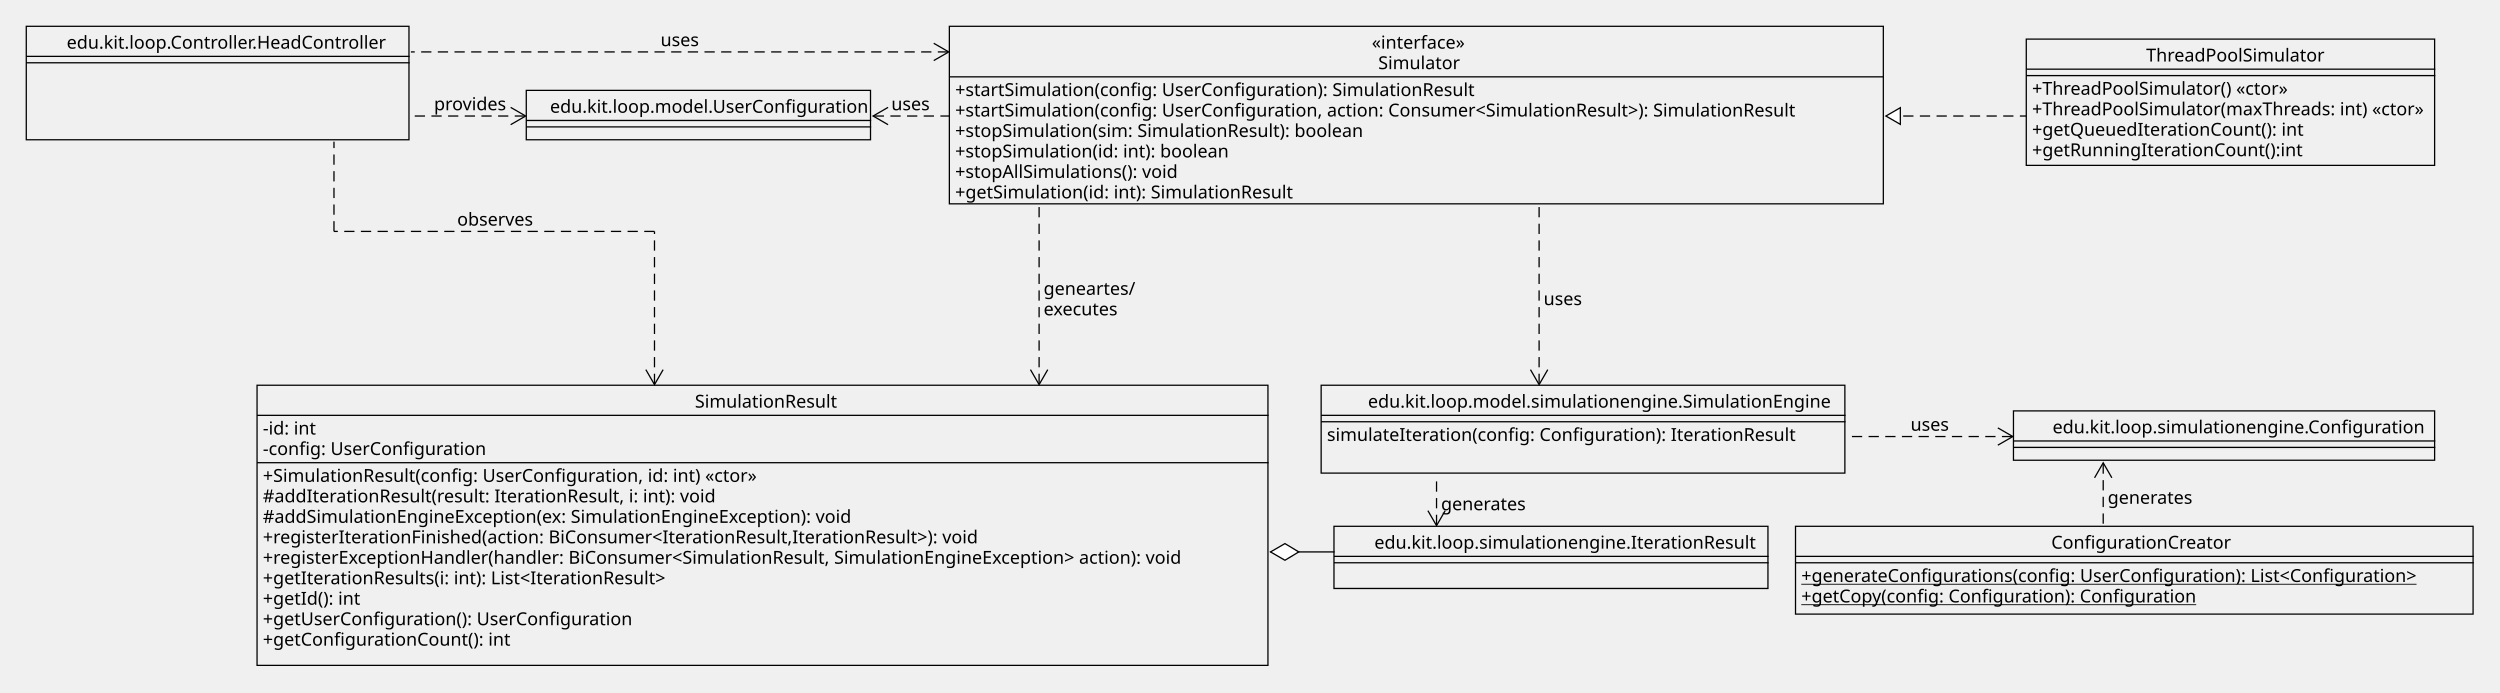
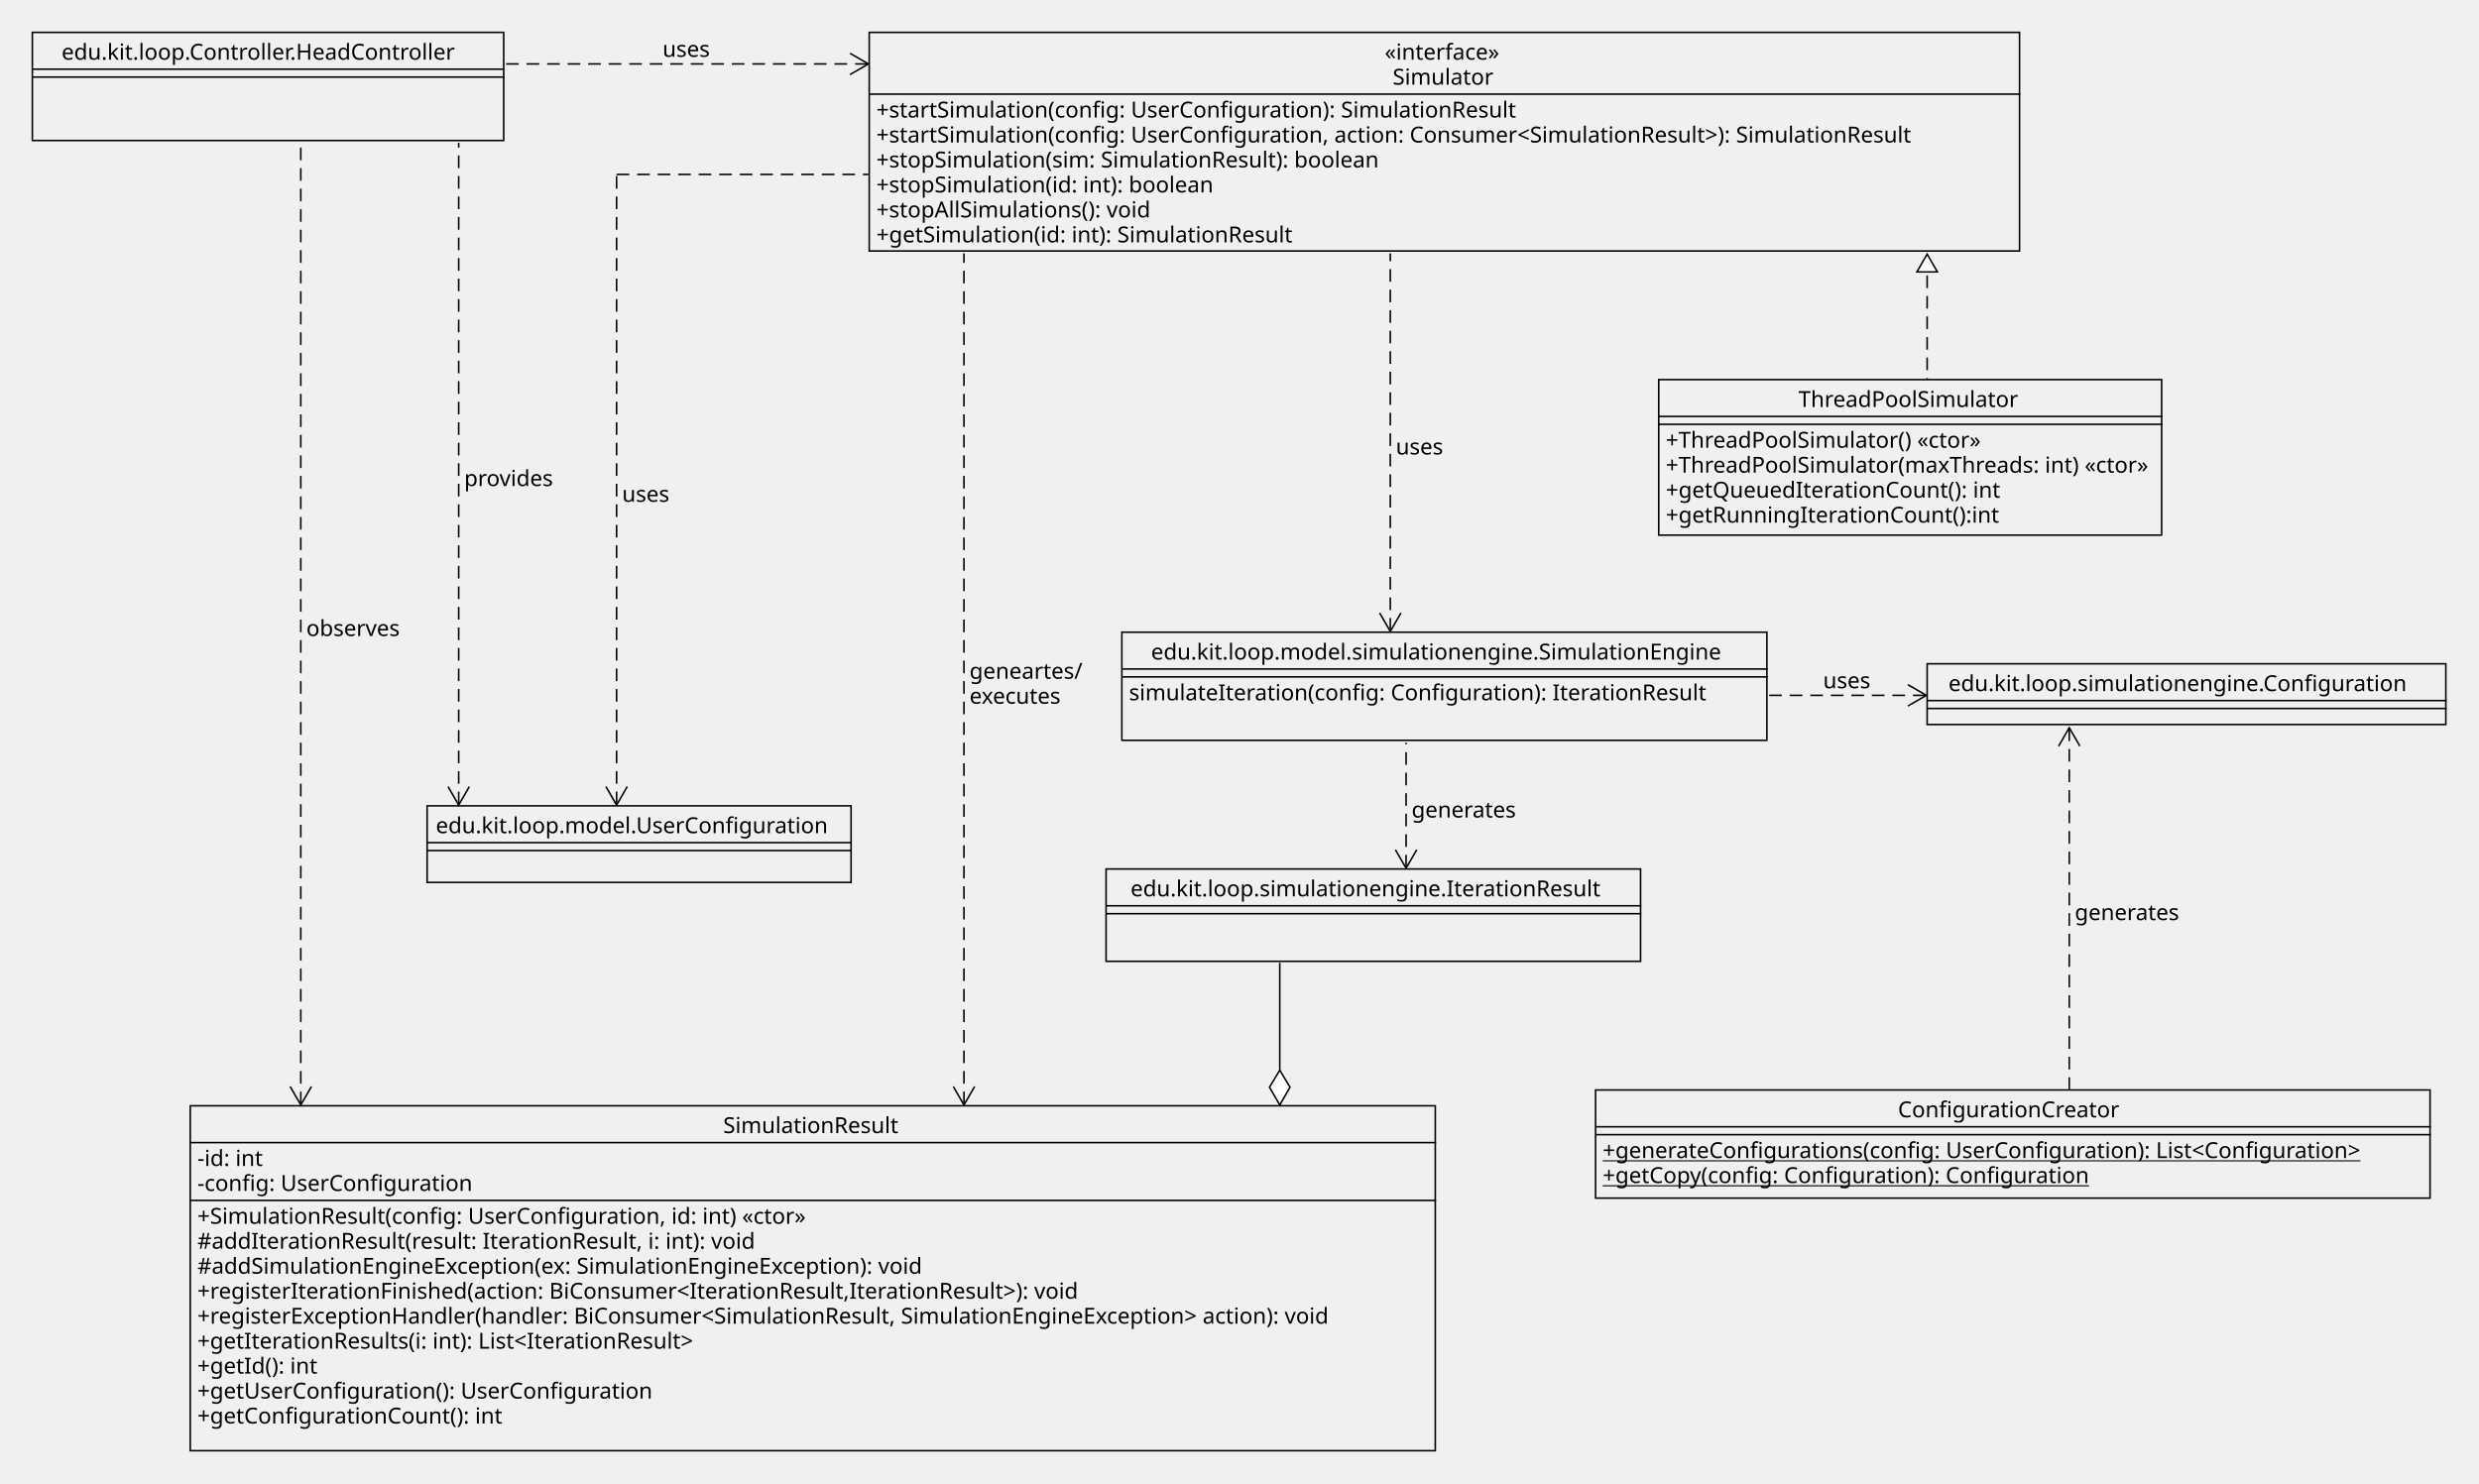
- <svg xmlns="http://www.w3.org/2000/svg" fill-opacity="1" color-rendering="auto" color-interpolation="auto" text-rendering="auto" stroke="black" stroke-linecap="square" width="1950" stroke-miterlimit="10" shape-rendering="auto" stroke-opacity="1" fill="black" stroke-dasharray="none" font-weight="normal" stroke-width="1" viewBox="-20 320 1950 540" height="540" font-family="'Dialog'" font-style="normal" stroke-linejoin="miter" font-size="12px" stroke-dashoffset="0" image-rendering="auto">
+ <svg xmlns="http://www.w3.org/2000/svg" fill-opacity="1" color-rendering="auto" color-interpolation="auto" text-rendering="auto" stroke="black" stroke-linecap="square" width="1570" stroke-miterlimit="10" shape-rendering="auto" stroke-opacity="1" fill="black" stroke-dasharray="none" font-weight="normal" stroke-width="1" viewBox="-20 190 1570 940" height="940" font-family="'Dialog'" font-style="normal" stroke-linejoin="miter" font-size="12px" stroke-dashoffset="0" image-rendering="auto">
  <defs id="genericDefs" />
  <g>
    <defs id="defs1">
      <clipPath clipPathUnits="userSpaceOnUse" id="clipPath1">
        <path d="M0 0 L2147483647 0 L2147483647 2147483647 L0 2147483647 L0 0 Z" />
      </clipPath>
      <clipPath clipPathUnits="userSpaceOnUse" id="clipPath2">
        <path d="M0 0 L0 70 L530 70 L530 0 Z" />
      </clipPath>
      <clipPath clipPathUnits="userSpaceOnUse" id="clipPath3">
-         <path d="M0 0 L0 40 L270 40 L270 0 Z" />
+         <path d="M0 0 L0 50 L270 50 L270 0 Z" />
      </clipPath>
      <clipPath clipPathUnits="userSpaceOnUse" id="clipPath4">
        <path d="M0 0 L0 70 L410 70 L410 0 Z" />
      </clipPath>
      <clipPath clipPathUnits="userSpaceOnUse" id="clipPath5">
-         <path d="M0 0 L0 90 L300 90 L300 0 Z" />
+         <path d="M0 0 L0 70 L300 70 L300 0 Z" />
      </clipPath>
      <clipPath clipPathUnits="userSpaceOnUse" id="clipPath6">
-         <path d="M0 0 L0 50 L340 50 L340 0 Z" />
+         <path d="M0 0 L0 60 L340 60 L340 0 Z" />
      </clipPath>
      <clipPath clipPathUnits="userSpaceOnUse" id="clipPath7">
        <path d="M0 0 L0 40 L330 40 L330 0 Z" />
      </clipPath>
      <clipPath clipPathUnits="userSpaceOnUse" id="clipPath8">
        <path d="M0 0 L0 140 L730 140 L730 0 Z" />
      </clipPath>
      <clipPath clipPathUnits="userSpaceOnUse" id="clipPath9">
        <path d="M0 0 L0 220 L790 220 L790 0 Z" />
      </clipPath>
      <clipPath clipPathUnits="userSpaceOnUse" id="clipPath10">
        <path d="M0 0 L0 100 L320 100 L320 0 Z" />
      </clipPath>
      <clipPath clipPathUnits="userSpaceOnUse" id="clipPath11">
-         <path d="M0 0 L0 40 L120 40 L120 0 Z" />
+         <path d="M0 0 L0 450 L90 450 L90 0 Z" />
      </clipPath>
      <clipPath clipPathUnits="userSpaceOnUse" id="clipPath12">
-         <path d="M0 0 L0 40 L90 40 L90 0 Z" />
+         <path d="M0 0 L0 430 L190 430 L190 0 Z" />
      </clipPath>
      <clipPath clipPathUnits="userSpaceOnUse" id="clipPath13">
-         <path d="M0 0 L0 80 L90 80 L90 0 Z" />
+         <path d="M0 0 L0 260 L100 260 L100 0 Z" />
      </clipPath>
      <clipPath clipPathUnits="userSpaceOnUse" id="clipPath14">
-         <path d="M0 0 L0 40 L160 40 L160 0 Z" />
+         <path d="M0 0 L0 40 L130 40 L130 0 Z" />
      </clipPath>
      <clipPath clipPathUnits="userSpaceOnUse" id="clipPath15">
-         <path d="M0 0 L0 70 L90 70 L90 0 Z" />
+         <path d="M0 0 L0 110 L100 110 L100 0 Z" />
      </clipPath>
      <clipPath clipPathUnits="userSpaceOnUse" id="clipPath16">
-         <path d="M0 0 L0 170 L60 170 L60 0 Z" />
+         <path d="M0 0 L0 270 L60 270 L60 0 Z" />
      </clipPath>
      <clipPath clipPathUnits="userSpaceOnUse" id="clipPath17">
-         <path d="M0 0 L0 40 L450 40 L450 0 Z" />
+         <path d="M0 0 L0 40 L260 40 L260 0 Z" />
      </clipPath>
      <clipPath clipPathUnits="userSpaceOnUse" id="clipPath18">
-         <path d="M0 0 L0 220 L280 220 L280 0 Z" />
+         <path d="M0 0 L0 640 L90 640 L90 0 Z" />
      </clipPath>
      <clipPath clipPathUnits="userSpaceOnUse" id="clipPath19">
-         <path d="M0 0 L0 170 L90 170 L90 0 Z" />
+         <path d="M0 0 L0 570 L100 570 L100 0 Z" />
      </clipPath>
      <clipPath clipPathUnits="userSpaceOnUse" id="clipPath20">
-         <path d="M0 0 L0 30 L80 30 L80 0 Z" />
+         <path d="M0 0 L0 120 L30 120 L30 0 Z" />
      </clipPath>
      <clipPath clipPathUnits="userSpaceOnUse" id="clipPath21">
-         <path d="M0 0 L0 30 L140 30 L140 0 Z" />
+         <path d="M0 0 L0 110 L30 110 L30 0 Z" />
      </clipPath>
    </defs>
-     <g fill="rgb(255,255,255)" fill-opacity="0" transform="translate(1380,730)" stroke-opacity="0" stroke="rgb(255,255,255)">
+     <g fill="rgb(255,255,255)" fill-opacity="0" transform="translate(990,880)" stroke-opacity="0" stroke="rgb(255,255,255)">
      <rect x="0.5" width="528.5" height="68.5" y="0.5" clip-path="url(#clipPath2)" stroke="none" />
    </g>
-     <g transform="translate(1380,730)">
+     <g transform="translate(990,880)">
      <rect fill="none" x="0.5" width="528.5" height="68.5" y="0.5" clip-path="url(#clipPath2)" />
-       <text x="200" font-size="14px" y="17.969" clip-path="url(#clipPath2)" font-family="sans-serif" stroke="none" xml:space="preserve">ConfigurationCreator</text>
-       <path fill="none" d="M1 23.969 L529 23.969" clip-path="url(#clipPath2)" />
-       <path fill="none" d="M1 28.969 L529 28.969" clip-path="url(#clipPath2)" />
-       <text x="5" font-size="14px" y="43.938" text-decoration="underline" clip-path="url(#clipPath2)" font-family="sans-serif" stroke="none" xml:space="preserve">+generateConfigurations(config: UserConfiguration): List&lt;Configuration&gt;</text>
-       <text x="5" font-size="14px" y="59.906" text-decoration="underline" clip-path="url(#clipPath2)" font-family="sans-serif" stroke="none" xml:space="preserve">+getCopy(config: Configuration): Configuration</text>
-     </g>
-     <g fill="rgb(255,255,255)" fill-opacity="0" transform="translate(390,390)" stroke-opacity="0" stroke="rgb(255,255,255)">
-       <rect x="0.5" width="268.5" height="38.5" y="0.5" clip-path="url(#clipPath3)" stroke="none" />
-     </g>
-     <g transform="translate(390,390)">
-       <rect fill="none" x="0.5" width="268.5" height="38.5" y="0.5" clip-path="url(#clipPath3)" />
-       <text x="19" font-size="14px" y="17.969" clip-path="url(#clipPath3)" font-family="sans-serif" stroke="none" xml:space="preserve">edu.kit.loop.model.UserConfiguration</text>
-       <path fill="none" d="M1 23.969 L269 23.969" clip-path="url(#clipPath3)" />
-       <path fill="none" d="M1 28.969 L269 28.969" clip-path="url(#clipPath3)" />
-     </g>
-     <g fill="rgb(255,255,255)" fill-opacity="0" transform="translate(1010,620)" stroke-opacity="0" stroke="rgb(255,255,255)">
+       <text x="192" font-size="14px" y="17.817" clip-path="url(#clipPath2)" font-family="sans-serif" stroke="none" xml:space="preserve">ConfigurationCreator</text>
+       <path fill="none" d="M1 23.817 L529 23.817" clip-path="url(#clipPath2)" />
+       <path fill="none" d="M1 28.817 L529 28.817" clip-path="url(#clipPath2)" />
+       <text x="5" font-size="14px" y="43.635" text-decoration="underline" clip-path="url(#clipPath2)" font-family="sans-serif" stroke="none" xml:space="preserve">+generateConfigurations(config: UserConfiguration): List&lt;Configuration&gt;</text>
+       <text x="5" font-size="14px" y="59.452" text-decoration="underline" clip-path="url(#clipPath2)" font-family="sans-serif" stroke="none" xml:space="preserve">+getCopy(config: Configuration): Configuration</text>
+     </g>
+     <g fill="rgb(255,255,255)" fill-opacity="0" transform="translate(250,700)" stroke-opacity="0" stroke="rgb(255,255,255)">
+       <rect x="0.5" width="268.5" height="48.5" y="0.5" clip-path="url(#clipPath3)" stroke="none" />
+     </g>
+     <g transform="translate(250,700)">
+       <rect fill="none" x="0.5" width="268.5" height="48.5" y="0.5" clip-path="url(#clipPath3)" />
+       <text x="6" font-size="14px" y="17.817" clip-path="url(#clipPath3)" font-family="sans-serif" stroke="none" xml:space="preserve">edu.kit.loop.model.UserConfiguration</text>
+       <path fill="none" d="M1 23.817 L269 23.817" clip-path="url(#clipPath3)" />
+       <path fill="none" d="M1 28.817 L269 28.817" clip-path="url(#clipPath3)" />
+     </g>
+     <g fill="rgb(255,255,255)" fill-opacity="0" transform="translate(690,590)" stroke-opacity="0" stroke="rgb(255,255,255)">
      <rect x="0.5" width="408.5" height="68.5" y="0.5" clip-path="url(#clipPath4)" stroke="none" />
    </g>
-     <g transform="translate(1010,620)">
+     <g transform="translate(690,590)">
      <rect fill="none" x="0.5" width="408.5" height="68.5" y="0.5" clip-path="url(#clipPath4)" />
-       <text x="37" font-size="14px" y="17.969" clip-path="url(#clipPath4)" font-family="sans-serif" stroke="none" xml:space="preserve">edu.kit.loop.model.simulationengine.SimulationEngine</text>
-       <path fill="none" d="M1 23.969 L409 23.969" clip-path="url(#clipPath4)" />
-       <path fill="none" d="M1 28.969 L409 28.969" clip-path="url(#clipPath4)" />
-       <text x="5" font-size="14px" y="43.938" clip-path="url(#clipPath4)" font-family="sans-serif" stroke="none" xml:space="preserve">simulateIteration(config: Configuration): IterationResult</text>
-     </g>
-     <g fill="rgb(255,255,255)" fill-opacity="0" transform="translate(0,340)" stroke-opacity="0" stroke="rgb(255,255,255)">
-       <rect x="0.5" width="298.5" height="88.5" y="0.5" clip-path="url(#clipPath5)" stroke="none" />
-     </g>
-     <g transform="translate(0,340)">
-       <rect fill="none" x="0.5" width="298.5" height="88.5" y="0.5" clip-path="url(#clipPath5)" />
-       <text x="32" font-size="14px" y="17.969" clip-path="url(#clipPath5)" font-family="sans-serif" stroke="none" xml:space="preserve">edu.kit.loop.Controller.HeadController</text>
-       <path fill="none" d="M1 23.969 L299 23.969" clip-path="url(#clipPath5)" />
-       <path fill="none" d="M1 28.969 L299 28.969" clip-path="url(#clipPath5)" />
-     </g>
-     <g fill="rgb(255,255,255)" fill-opacity="0" transform="translate(1020,730)" stroke-opacity="0" stroke="rgb(255,255,255)">
-       <rect x="0.5" width="338.5" height="48.5" y="0.5" clip-path="url(#clipPath6)" stroke="none" />
-     </g>
-     <g transform="translate(1020,730)">
-       <rect fill="none" x="0.5" width="338.5" height="48.5" y="0.5" clip-path="url(#clipPath6)" />
-       <text x="32" font-size="14px" y="17.969" clip-path="url(#clipPath6)" font-family="sans-serif" stroke="none" xml:space="preserve">edu.kit.loop.simulationengine.IterationResult</text>
-       <path fill="none" d="M1 23.969 L339 23.969" clip-path="url(#clipPath6)" />
-       <path fill="none" d="M1 28.969 L339 28.969" clip-path="url(#clipPath6)" />
-     </g>
-     <g fill="rgb(255,255,255)" fill-opacity="0" transform="translate(1550,640)" stroke-opacity="0" stroke="rgb(255,255,255)">
+       <text x="19" font-size="14px" y="17.817" clip-path="url(#clipPath4)" font-family="sans-serif" stroke="none" xml:space="preserve">edu.kit.loop.model.simulationengine.SimulationEngine</text>
+       <path fill="none" d="M1 23.817 L409 23.817" clip-path="url(#clipPath4)" />
+       <path fill="none" d="M1 28.817 L409 28.817" clip-path="url(#clipPath4)" />
+       <text x="5" font-size="14px" y="43.635" clip-path="url(#clipPath4)" font-family="sans-serif" stroke="none" xml:space="preserve">simulateIteration(config: Configuration): IterationResult</text>
+     </g>
+     <g fill="rgb(255,255,255)" fill-opacity="0" transform="translate(0,210)" stroke-opacity="0" stroke="rgb(255,255,255)">
+       <rect x="0.5" width="298.5" height="68.5" y="0.5" clip-path="url(#clipPath5)" stroke="none" />
+     </g>
+     <g transform="translate(0,210)">
+       <rect fill="none" x="0.5" width="298.5" height="68.5" y="0.5" clip-path="url(#clipPath5)" />
+       <text x="19" font-size="14px" y="17.817" clip-path="url(#clipPath5)" font-family="sans-serif" stroke="none" xml:space="preserve">edu.kit.loop.Controller.HeadController</text>
+       <path fill="none" d="M1 23.817 L299 23.817" clip-path="url(#clipPath5)" />
+       <path fill="none" d="M1 28.817 L299 28.817" clip-path="url(#clipPath5)" />
+     </g>
+     <g fill="rgb(255,255,255)" fill-opacity="0" transform="translate(680,740)" stroke-opacity="0" stroke="rgb(255,255,255)">
+       <rect x="0.5" width="338.5" height="58.5" y="0.5" clip-path="url(#clipPath6)" stroke="none" />
+     </g>
+     <g transform="translate(680,740)">
+       <rect fill="none" x="0.5" width="338.5" height="58.5" y="0.5" clip-path="url(#clipPath6)" />
+       <text x="16" font-size="14px" y="17.817" clip-path="url(#clipPath6)" font-family="sans-serif" stroke="none" xml:space="preserve">edu.kit.loop.simulationengine.IterationResult</text>
+       <path fill="none" d="M1 23.817 L339 23.817" clip-path="url(#clipPath6)" />
+       <path fill="none" d="M1 28.817 L339 28.817" clip-path="url(#clipPath6)" />
+     </g>
+     <g fill="rgb(255,255,255)" fill-opacity="0" transform="translate(1200,610)" stroke-opacity="0" stroke="rgb(255,255,255)">
      <rect x="0.5" width="328.5" height="38.5" y="0.5" clip-path="url(#clipPath7)" stroke="none" />
    </g>
-     <g transform="translate(1550,640)">
+     <g transform="translate(1200,610)">
      <rect fill="none" x="0.5" width="328.5" height="38.5" y="0.5" clip-path="url(#clipPath7)" />
-       <text x="31" font-size="14px" y="17.969" clip-path="url(#clipPath7)" font-family="sans-serif" stroke="none" xml:space="preserve">edu.kit.loop.simulationengine.Configuration</text>
-       <path fill="none" d="M1 23.969 L329 23.969" clip-path="url(#clipPath7)" />
-       <path fill="none" d="M1 28.969 L329 28.969" clip-path="url(#clipPath7)" />
-     </g>
-     <g fill="rgb(255,255,255)" fill-opacity="0" transform="translate(720,340)" stroke-opacity="0" stroke="rgb(255,255,255)">
+       <text x="14" font-size="14px" y="17.817" clip-path="url(#clipPath7)" font-family="sans-serif" stroke="none" xml:space="preserve">edu.kit.loop.simulationengine.Configuration</text>
+       <path fill="none" d="M1 23.817 L329 23.817" clip-path="url(#clipPath7)" />
+       <path fill="none" d="M1 28.817 L329 28.817" clip-path="url(#clipPath7)" />
+     </g>
+     <g fill="rgb(255,255,255)" fill-opacity="0" transform="translate(530,210)" stroke-opacity="0" stroke="rgb(255,255,255)">
      <rect x="0.5" width="728.5" height="138.5" y="0.5" clip-path="url(#clipPath8)" stroke="none" />
    </g>
-     <g transform="translate(720,340)">
+     <g transform="translate(530,210)">
      <rect fill="none" x="0.5" width="728.5" height="138.5" y="0.5" clip-path="url(#clipPath8)" />
-       <text x="330" font-size="14px" y="17.969" clip-path="url(#clipPath8)" font-family="sans-serif" stroke="none" xml:space="preserve">«interface»</text>
-       <text x="335" font-size="14px" y="33.938" clip-path="url(#clipPath8)" font-family="sans-serif" stroke="none" xml:space="preserve">Simulator</text>
-       <path fill="none" d="M1 39.938 L729 39.938" clip-path="url(#clipPath8)" />
-       <text x="5" font-size="14px" y="54.906" clip-path="url(#clipPath8)" font-family="sans-serif" stroke="none" xml:space="preserve">+startSimulation(config: UserConfiguration): SimulationResult</text>
-       <text x="5" font-size="14px" y="70.875" clip-path="url(#clipPath8)" font-family="sans-serif" stroke="none" xml:space="preserve">+startSimulation(config: UserConfiguration, action: Consumer&lt;SimulationResult&gt;): SimulationResult</text>
-       <text x="5" font-size="14px" y="86.844" clip-path="url(#clipPath8)" font-family="sans-serif" stroke="none" xml:space="preserve">+stopSimulation(sim: SimulationResult): boolean</text>
-       <text x="5" font-size="14px" y="102.812" clip-path="url(#clipPath8)" font-family="sans-serif" stroke="none" xml:space="preserve">+stopSimulation(id: int): boolean</text>
-       <text x="5" font-size="14px" y="118.781" clip-path="url(#clipPath8)" font-family="sans-serif" stroke="none" xml:space="preserve">+stopAllSimulations(): void</text>
-       <text x="5" font-size="14px" y="134.75" clip-path="url(#clipPath8)" font-family="sans-serif" stroke="none" xml:space="preserve">+getSimulation(id: int): SimulationResult</text>
-     </g>
-     <g fill="rgb(255,255,255)" fill-opacity="0" transform="translate(180,620)" stroke-opacity="0" stroke="rgb(255,255,255)">
+       <text x="327" font-size="14px" y="17.817" clip-path="url(#clipPath8)" font-family="sans-serif" stroke="none" xml:space="preserve">«interface»</text>
+       <text x="332" font-size="14px" y="33.635" clip-path="url(#clipPath8)" font-family="sans-serif" stroke="none" xml:space="preserve">Simulator</text>
+       <path fill="none" d="M1 39.635 L729 39.635" clip-path="url(#clipPath8)" />
+       <text x="5" font-size="14px" y="54.452" clip-path="url(#clipPath8)" font-family="sans-serif" stroke="none" xml:space="preserve">+startSimulation(config: UserConfiguration): SimulationResult</text>
+       <text x="5" font-size="14px" y="70.269" clip-path="url(#clipPath8)" font-family="sans-serif" stroke="none" xml:space="preserve">+startSimulation(config: UserConfiguration, action: Consumer&lt;SimulationResult&gt;): SimulationResult</text>
+       <text x="5" font-size="14px" y="86.087" clip-path="url(#clipPath8)" font-family="sans-serif" stroke="none" xml:space="preserve">+stopSimulation(sim: SimulationResult): boolean</text>
+       <text x="5" font-size="14px" y="101.904" clip-path="url(#clipPath8)" font-family="sans-serif" stroke="none" xml:space="preserve">+stopSimulation(id: int): boolean</text>
+       <text x="5" font-size="14px" y="117.722" clip-path="url(#clipPath8)" font-family="sans-serif" stroke="none" xml:space="preserve">+stopAllSimulations(): void</text>
+       <text x="5" font-size="14px" y="133.539" clip-path="url(#clipPath8)" font-family="sans-serif" stroke="none" xml:space="preserve">+getSimulation(id: int): SimulationResult</text>
+     </g>
+     <g fill="rgb(255,255,255)" fill-opacity="0" transform="translate(100,890)" stroke-opacity="0" stroke="rgb(255,255,255)">
      <rect x="0.5" width="788.5" height="218.5" y="0.5" clip-path="url(#clipPath9)" stroke="none" />
    </g>
-     <g transform="translate(180,620)">
+     <g transform="translate(100,890)">
      <rect fill="none" x="0.5" width="788.5" height="218.5" y="0.5" clip-path="url(#clipPath9)" />
-       <text x="342" font-size="14px" y="17.969" clip-path="url(#clipPath9)" font-family="sans-serif" stroke="none" xml:space="preserve">SimulationResult</text>
-       <path fill="none" d="M1 23.969 L789 23.969" clip-path="url(#clipPath9)" />
-       <text x="5" font-size="14px" y="38.938" clip-path="url(#clipPath9)" font-family="sans-serif" stroke="none" xml:space="preserve">-id: int</text>
-       <text x="5" font-size="14px" y="54.906" clip-path="url(#clipPath9)" font-family="sans-serif" stroke="none" xml:space="preserve">-config: UserConfiguration</text>
-       <path fill="none" d="M1 60.906 L789 60.906" clip-path="url(#clipPath9)" />
-       <text x="5" font-size="14px" y="75.875" clip-path="url(#clipPath9)" font-family="sans-serif" stroke="none" xml:space="preserve">+SimulationResult(config: UserConfiguration, id: int) «ctor»</text>
-       <text x="5" font-size="14px" y="91.844" clip-path="url(#clipPath9)" font-family="sans-serif" stroke="none" xml:space="preserve">#addIterationResult(result: IterationResult, i: int): void</text>
-       <text x="5" font-size="14px" y="107.812" clip-path="url(#clipPath9)" font-family="sans-serif" stroke="none" xml:space="preserve">#addSimulationEngineException(ex: SimulationEngineException): void</text>
-       <text x="5" font-size="14px" y="123.781" clip-path="url(#clipPath9)" font-family="sans-serif" stroke="none" xml:space="preserve">+registerIterationFinished(action: BiConsumer&lt;IterationResult,IterationResult&gt;): void</text>
-       <text x="5" font-size="14px" y="139.75" clip-path="url(#clipPath9)" font-family="sans-serif" stroke="none" xml:space="preserve">+registerExceptionHandler(handler: BiConsumer&lt;SimulationResult, SimulationEngineException&gt; action): void</text>
-       <text x="5" font-size="14px" y="155.719" clip-path="url(#clipPath9)" font-family="sans-serif" stroke="none" xml:space="preserve">+getIterationResults(i: int): List&lt;IterationResult&gt;</text>
-       <text x="5" font-size="14px" y="171.688" clip-path="url(#clipPath9)" font-family="sans-serif" stroke="none" xml:space="preserve">+getId(): int</text>
-       <text x="5" font-size="14px" y="187.656" clip-path="url(#clipPath9)" font-family="sans-serif" stroke="none" xml:space="preserve">+getUserConfiguration(): UserConfiguration</text>
-       <text x="5" font-size="14px" y="203.625" clip-path="url(#clipPath9)" font-family="sans-serif" stroke="none" xml:space="preserve">+getConfigurationCount(): int</text>
-     </g>
-     <g fill="rgb(255,255,255)" fill-opacity="0" transform="translate(1560,350)" stroke-opacity="0" stroke="rgb(255,255,255)">
+       <text x="338" font-size="14px" y="17.817" clip-path="url(#clipPath9)" font-family="sans-serif" stroke="none" xml:space="preserve">SimulationResult</text>
+       <path fill="none" d="M1 23.817 L789 23.817" clip-path="url(#clipPath9)" />
+       <text x="5" font-size="14px" y="38.635" clip-path="url(#clipPath9)" font-family="sans-serif" stroke="none" xml:space="preserve">-id: int</text>
+       <text x="5" font-size="14px" y="54.452" clip-path="url(#clipPath9)" font-family="sans-serif" stroke="none" xml:space="preserve">-config: UserConfiguration</text>
+       <path fill="none" d="M1 60.452 L789 60.452" clip-path="url(#clipPath9)" />
+       <text x="5" font-size="14px" y="75.269" clip-path="url(#clipPath9)" font-family="sans-serif" stroke="none" xml:space="preserve">+SimulationResult(config: UserConfiguration, id: int) «ctor»</text>
+       <text x="5" font-size="14px" y="91.087" clip-path="url(#clipPath9)" font-family="sans-serif" stroke="none" xml:space="preserve">#addIterationResult(result: IterationResult, i: int): void</text>
+       <text x="5" font-size="14px" y="106.904" clip-path="url(#clipPath9)" font-family="sans-serif" stroke="none" xml:space="preserve">#addSimulationEngineException(ex: SimulationEngineException): void</text>
+       <text x="5" font-size="14px" y="122.722" clip-path="url(#clipPath9)" font-family="sans-serif" stroke="none" xml:space="preserve">+registerIterationFinished(action: BiConsumer&lt;IterationResult,IterationResult&gt;): void</text>
+       <text x="5" font-size="14px" y="138.539" clip-path="url(#clipPath9)" font-family="sans-serif" stroke="none" xml:space="preserve">+registerExceptionHandler(handler: BiConsumer&lt;SimulationResult, SimulationEngineException&gt; action): void</text>
+       <text x="5" font-size="14px" y="154.356" clip-path="url(#clipPath9)" font-family="sans-serif" stroke="none" xml:space="preserve">+getIterationResults(i: int): List&lt;IterationResult&gt;</text>
+       <text x="5" font-size="14px" y="170.174" clip-path="url(#clipPath9)" font-family="sans-serif" stroke="none" xml:space="preserve">+getId(): int</text>
+       <text x="5" font-size="14px" y="185.991" clip-path="url(#clipPath9)" font-family="sans-serif" stroke="none" xml:space="preserve">+getUserConfiguration(): UserConfiguration</text>
+       <text x="5" font-size="14px" y="201.809" clip-path="url(#clipPath9)" font-family="sans-serif" stroke="none" xml:space="preserve">+getConfigurationCount(): int</text>
+     </g>
+     <g fill="rgb(255,255,255)" fill-opacity="0" transform="translate(1030,430)" stroke-opacity="0" stroke="rgb(255,255,255)">
      <rect x="0.5" width="318.5" height="98.5" y="0.5" clip-path="url(#clipPath10)" stroke="none" />
    </g>
-     <g transform="translate(1560,350)">
+     <g transform="translate(1030,430)">
      <rect fill="none" x="0.5" width="318.5" height="98.5" y="0.5" clip-path="url(#clipPath10)" />
-       <text x="94" font-size="14px" y="17.969" clip-path="url(#clipPath10)" font-family="sans-serif" stroke="none" xml:space="preserve">ThreadPoolSimulator</text>
-       <path fill="none" d="M1 23.969 L319 23.969" clip-path="url(#clipPath10)" />
-       <path fill="none" d="M1 28.969 L319 28.969" clip-path="url(#clipPath10)" />
-       <text x="5" font-size="14px" y="43.938" clip-path="url(#clipPath10)" font-family="sans-serif" stroke="none" xml:space="preserve">+ThreadPoolSimulator() «ctor»</text>
-       <text x="5" font-size="14px" y="59.906" clip-path="url(#clipPath10)" font-family="sans-serif" stroke="none" xml:space="preserve">+ThreadPoolSimulator(maxThreads: int) «ctor»</text>
-       <text x="5" font-size="14px" y="75.875" clip-path="url(#clipPath10)" font-family="sans-serif" stroke="none" xml:space="preserve">+getQueuedIterationCount(): int</text>
-       <text x="5" font-size="14px" y="91.844" clip-path="url(#clipPath10)" font-family="sans-serif" stroke="none" xml:space="preserve">+getRunningIterationCount():int</text>
-     </g>
-     <g stroke-dasharray="8,5" stroke-miterlimit="5" transform="translate(290,390)" stroke-linecap="butt">
-       <path fill="none" d="M99.5 20.5 L10.5 20.5" clip-path="url(#clipPath11)" />
-       <path fill="none" stroke-miterlimit="10" stroke-dasharray="none" d="M88.742 14 L100 20.5 L88.742 27" clip-path="url(#clipPath11)" stroke-linecap="square" />
-     </g>
-     <g font-family="sans-serif" font-size="14px" transform="translate(290,390)">
-       <text x="28.541" xml:space="preserve" y="16" clip-path="url(#clipPath11)" stroke="none">provides</text>
-     </g>
-     <g stroke-dasharray="8,5" stroke-miterlimit="5" transform="translate(650,390)" stroke-linecap="butt">
-       <path fill="none" d="M11.5 20.5 L70.5 20.5" clip-path="url(#clipPath12)" />
-       <path fill="none" stroke-miterlimit="10" stroke-dasharray="none" d="M22.258 27 L11 20.5 L22.258 14" clip-path="url(#clipPath12)" stroke-linecap="square" />
-     </g>
-     <g font-family="sans-serif" font-size="14px" transform="translate(650,390)">
-       <text x="25.214" xml:space="preserve" y="16" clip-path="url(#clipPath12)" stroke="none">uses</text>
-     </g>
-     <g stroke-dasharray="8,5" stroke-miterlimit="5" transform="translate(1610,670)" stroke-linecap="butt">
-       <path fill="none" d="M10.5 11.5 L10.5 60.5" clip-path="url(#clipPath13)" />
+       <text x="89" font-size="14px" y="17.817" clip-path="url(#clipPath10)" font-family="sans-serif" stroke="none" xml:space="preserve">ThreadPoolSimulator</text>
+       <path fill="none" d="M1 23.817 L319 23.817" clip-path="url(#clipPath10)" />
+       <path fill="none" d="M1 28.817 L319 28.817" clip-path="url(#clipPath10)" />
+       <text x="5" font-size="14px" y="43.635" clip-path="url(#clipPath10)" font-family="sans-serif" stroke="none" xml:space="preserve">+ThreadPoolSimulator() «ctor»</text>
+       <text x="5" font-size="14px" y="59.452" clip-path="url(#clipPath10)" font-family="sans-serif" stroke="none" xml:space="preserve">+ThreadPoolSimulator(maxThreads: int) «ctor»</text>
+       <text x="5" font-size="14px" y="75.269" clip-path="url(#clipPath10)" font-family="sans-serif" stroke="none" xml:space="preserve">+getQueuedIterationCount(): int</text>
+       <text x="5" font-size="14px" y="91.087" clip-path="url(#clipPath10)" font-family="sans-serif" stroke="none" xml:space="preserve">+getRunningIterationCount():int</text>
+     </g>
+     <g stroke-dasharray="8,5" stroke-miterlimit="5" transform="translate(260,270)" stroke-linecap="butt">
+       <path fill="none" d="M10.5 429.5 L10.5 10.5" clip-path="url(#clipPath11)" />
+       <path fill="none" stroke-miterlimit="10" stroke-dasharray="none" d="M17 418.742 L10.5 430 L4 418.742" clip-path="url(#clipPath11)" stroke-linecap="square" />
+     </g>
+     <g font-family="sans-serif" font-size="14px" transform="translate(260,270)">
+       <text x="14" xml:space="preserve" y="227.909" clip-path="url(#clipPath11)" stroke="none">provides</text>
+     </g>
+     <g stroke-dasharray="8,5" stroke-miterlimit="5" transform="translate(360,290)" stroke-linecap="butt">
+       <path fill="none" d="M10.5 409.5 L10.5 10.5" clip-path="url(#clipPath12)" />
+       <path fill="none" d="M10.5 10.5 L170.5 10.5" clip-path="url(#clipPath12)" />
+       <path fill="none" stroke-miterlimit="10" stroke-dasharray="none" d="M17 398.742 L10.5 410 L4 398.742" clip-path="url(#clipPath12)" stroke-linecap="square" />
+     </g>
+     <g font-family="sans-serif" font-size="14px" transform="translate(360,290)">
+       <text x="14" xml:space="preserve" y="217.909" clip-path="url(#clipPath12)" stroke="none">uses</text>
+     </g>
+     <g stroke-dasharray="8,5" stroke-miterlimit="5" transform="translate(1280,640)" stroke-linecap="butt">
+       <path fill="none" d="M10.5 11.5 L10.5 240.5" clip-path="url(#clipPath13)" />
      <path fill="none" stroke-miterlimit="10" stroke-dasharray="none" d="M4 22.258 L10.5 11 L17 22.258" clip-path="url(#clipPath13)" stroke-linecap="square" />
    </g>
-     <g font-family="sans-serif" font-size="14px" transform="translate(1610,670)">
-       <text x="14" xml:space="preserve" y="42.984" clip-path="url(#clipPath13)" stroke="none">generates</text>
-     </g>
-     <g stroke-dasharray="8,5" stroke-miterlimit="5" transform="translate(1410,640)" stroke-linecap="butt">
-       <path fill="none" d="M139.5 20.5 L10.5 20.5" clip-path="url(#clipPath14)" />
-       <path fill="none" stroke-miterlimit="10" stroke-dasharray="none" d="M128.742 14 L140 20.5 L128.742 27" clip-path="url(#clipPath14)" stroke-linecap="square" />
-     </g>
-     <g font-family="sans-serif" font-size="14px" transform="translate(1410,640)">
-       <text x="60.214" xml:space="preserve" y="16" clip-path="url(#clipPath14)" stroke="none">uses</text>
-     </g>
-     <g stroke-dasharray="8,5" stroke-miterlimit="5" transform="translate(1090,680)" stroke-linecap="butt">
-       <path fill="none" d="M10.5 49.5 L10.5 10.5" clip-path="url(#clipPath15)" />
-       <path fill="none" stroke-miterlimit="10" stroke-dasharray="none" d="M17 38.742 L10.5 50 L4 38.742" clip-path="url(#clipPath15)" stroke-linecap="square" />
-     </g>
-     <g font-family="sans-serif" font-size="14px" transform="translate(1090,680)">
-       <text x="14" xml:space="preserve" y="37.984" clip-path="url(#clipPath15)" stroke="none">generates</text>
-     </g>
-     <g stroke-dasharray="8,5" stroke-miterlimit="5" transform="translate(1170,470)" stroke-linecap="butt">
-       <path fill="none" d="M10.5 149.5 L10.5 10.5" clip-path="url(#clipPath16)" />
-       <path fill="none" stroke-miterlimit="10" stroke-dasharray="none" d="M17 138.742 L10.5 150 L4 138.742" clip-path="url(#clipPath16)" stroke-linecap="square" />
-     </g>
-     <g font-family="sans-serif" font-size="14px" transform="translate(1170,470)">
-       <text x="14" xml:space="preserve" y="87.984" clip-path="url(#clipPath16)" stroke="none">uses</text>
-     </g>
-     <g stroke-dasharray="8,5" stroke-miterlimit="5" transform="translate(290,340)" stroke-linecap="butt">
-       <path fill="none" d="M429.5 20.5 L10.5 20.5" clip-path="url(#clipPath17)" />
-       <path fill="none" stroke-miterlimit="10" stroke-dasharray="none" d="M418.742 14 L430 20.5 L418.742 27" clip-path="url(#clipPath17)" stroke-linecap="square" />
-     </g>
-     <g font-family="sans-serif" font-size="14px" transform="translate(290,340)">
-       <text x="205.214" xml:space="preserve" y="16" clip-path="url(#clipPath17)" stroke="none">uses</text>
-     </g>
-     <g stroke-dasharray="8,5" stroke-miterlimit="5" transform="translate(230,420)" stroke-linecap="butt">
-       <path fill="none" d="M260.5 199.5 L260.5 80.5" clip-path="url(#clipPath18)" />
-       <path fill="none" d="M260.5 80.5 L10.5 80.5" clip-path="url(#clipPath18)" />
-       <path fill="none" d="M10.5 80.5 L10.5 10.5" clip-path="url(#clipPath18)" />
-       <path fill="none" stroke-miterlimit="10" stroke-dasharray="none" d="M267 188.742 L260.5 200 L254 188.742" clip-path="url(#clipPath18)" stroke-linecap="square" />
-     </g>
-     <g font-family="sans-serif" font-size="14px" transform="translate(230,420)">
-       <text x="106.597" xml:space="preserve" y="76" clip-path="url(#clipPath18)" stroke="none">observes</text>
-     </g>
-     <g stroke-dasharray="8,5" stroke-miterlimit="5" transform="translate(780,470)" stroke-linecap="butt">
-       <path fill="none" d="M10.5 149.5 L10.5 10.5" clip-path="url(#clipPath19)" />
-       <path fill="none" stroke-miterlimit="10" stroke-dasharray="none" d="M17 138.742 L10.5 150 L4 138.742" clip-path="url(#clipPath19)" stroke-linecap="square" />
-     </g>
-     <g font-family="sans-serif" font-size="14px" transform="translate(780,470)">
-       <text x="14" xml:space="preserve" y="80" clip-path="url(#clipPath19)" stroke="none">geneartes/</text>
-       <text x="14" xml:space="preserve" y="95.969" clip-path="url(#clipPath19)" stroke="none">executes</text>
-     </g>
-     <g transform="translate(960,740)">
-       <path fill="none" d="M11.5 10.5 L60.5 10.5" clip-path="url(#clipPath20)" />
-       <path fill="white" d="M22.258 17 L11 10.5 L22.258 4 L33.017 10.5 Z" clip-path="url(#clipPath20)" stroke="none" />
-       <path fill="none" d="M22.258 17 L11 10.5 L22.258 4 L33.017 10.5 Z" clip-path="url(#clipPath20)" />
-     </g>
-     <g stroke-dasharray="8,5" stroke-miterlimit="5" transform="translate(1440,400)" stroke-linecap="butt">
-       <path fill="none" d="M11.5 10.5 L120.5 10.5" clip-path="url(#clipPath21)" />
-       <path fill="white" d="M22.258 17 L11 10.5 L22.258 4 Z" clip-path="url(#clipPath21)" stroke="none" />
-       <path fill="none" stroke-miterlimit="10" stroke-dasharray="none" d="M22.258 17 L11 10.5 L22.258 4 Z" clip-path="url(#clipPath21)" stroke-linecap="square" />
+     <g font-family="sans-serif" font-size="14px" transform="translate(1280,640)">
+       <text x="14" xml:space="preserve" y="132.909" clip-path="url(#clipPath13)" stroke="none">generates</text>
+     </g>
+     <g stroke-dasharray="8,5" stroke-miterlimit="5" transform="translate(1090,610)" stroke-linecap="butt">
+       <path fill="none" d="M109.5 20.5 L10.5 20.5" clip-path="url(#clipPath14)" />
+       <path fill="none" stroke-miterlimit="10" stroke-dasharray="none" d="M98.742 14 L110 20.5 L98.742 27" clip-path="url(#clipPath14)" stroke-linecap="square" />
+     </g>
+     <g font-family="sans-serif" font-size="14px" transform="translate(1090,610)">
+       <text x="44.619" xml:space="preserve" y="16" clip-path="url(#clipPath14)" stroke="none">uses</text>
+     </g>
+     <g stroke-dasharray="8,5" stroke-miterlimit="5" transform="translate(860,650)" stroke-linecap="butt">
+       <path fill="none" d="M10.5 89.5 L10.5 10.5" clip-path="url(#clipPath15)" />
+       <path fill="none" stroke-miterlimit="10" stroke-dasharray="none" d="M17 78.742 L10.5 90 L4 78.742" clip-path="url(#clipPath15)" stroke-linecap="square" />
+     </g>
+     <g font-family="sans-serif" font-size="14px" transform="translate(860,650)">
+       <text x="14" xml:space="preserve" y="57.909" clip-path="url(#clipPath15)" stroke="none">generates</text>
+     </g>
+     <g stroke-dasharray="8,5" stroke-miterlimit="5" transform="translate(850,340)" stroke-linecap="butt">
+       <path fill="none" d="M10.5 249.5 L10.5 10.5" clip-path="url(#clipPath16)" />
+       <path fill="none" stroke-miterlimit="10" stroke-dasharray="none" d="M17 238.742 L10.5 250 L4 238.742" clip-path="url(#clipPath16)" stroke-linecap="square" />
+     </g>
+     <g font-family="sans-serif" font-size="14px" transform="translate(850,340)">
+       <text x="14" xml:space="preserve" y="137.909" clip-path="url(#clipPath16)" stroke="none">uses</text>
+     </g>
+     <g stroke-dasharray="8,5" stroke-miterlimit="5" transform="translate(290,210)" stroke-linecap="butt">
+       <path fill="none" d="M239.5 20.5 L10.5 20.5" clip-path="url(#clipPath17)" />
+       <path fill="none" stroke-miterlimit="10" stroke-dasharray="none" d="M228.742 14 L240 20.5 L228.742 27" clip-path="url(#clipPath17)" stroke-linecap="square" />
+     </g>
+     <g font-family="sans-serif" font-size="14px" transform="translate(290,210)">
+       <text x="109.619" xml:space="preserve" y="16" clip-path="url(#clipPath17)" stroke="none">uses</text>
+     </g>
+     <g stroke-dasharray="8,5" stroke-miterlimit="5" transform="translate(160,270)" stroke-linecap="butt">
+       <path fill="none" d="M10.5 619.5 L10.5 10.5" clip-path="url(#clipPath18)" />
+       <path fill="none" stroke-miterlimit="10" stroke-dasharray="none" d="M17 608.742 L10.5 620 L4 608.742" clip-path="url(#clipPath18)" stroke-linecap="square" />
+     </g>
+     <g font-family="sans-serif" font-size="14px" transform="translate(160,270)">
+       <text x="14" xml:space="preserve" y="322.909" clip-path="url(#clipPath18)" stroke="none">observes</text>
+     </g>
+     <g stroke-dasharray="8,5" stroke-miterlimit="5" transform="translate(580,340)" stroke-linecap="butt">
+       <path fill="none" d="M10.5 549.5 L10.5 10.5" clip-path="url(#clipPath19)" />
+       <path fill="none" stroke-miterlimit="10" stroke-dasharray="none" d="M17 538.742 L10.5 550 L4 538.742" clip-path="url(#clipPath19)" stroke-linecap="square" />
+     </g>
+     <g font-family="sans-serif" font-size="14px" transform="translate(580,340)">
+       <text x="14" xml:space="preserve" y="280" clip-path="url(#clipPath19)" stroke="none">geneartes/</text>
+       <text x="14" xml:space="preserve" y="295.817" clip-path="url(#clipPath19)" stroke="none">executes</text>
+     </g>
+     <g transform="translate(780,790)">
+       <path fill="none" d="M10.5 99.5 L10.5 10.5" clip-path="url(#clipPath20)" />
+       <path fill="white" d="M17 88.742 L10.5 100 L4 88.742 L10.5 77.983 Z" clip-path="url(#clipPath20)" stroke="none" />
+       <path fill="none" d="M17 88.742 L10.5 100 L4 88.742 L10.5 77.983 Z" clip-path="url(#clipPath20)" />
+     </g>
+     <g stroke-dasharray="8,5" stroke-miterlimit="5" transform="translate(1190,340)" stroke-linecap="butt">
+       <path fill="none" d="M10.5 11.5 L10.5 90.5" clip-path="url(#clipPath21)" />
+       <path fill="white" d="M4 22.258 L10.5 11 L17 22.258 Z" clip-path="url(#clipPath21)" stroke="none" />
+       <path fill="none" stroke-miterlimit="10" stroke-dasharray="none" d="M4 22.258 L10.5 11 L17 22.258 Z" clip-path="url(#clipPath21)" stroke-linecap="square" />
    </g>
  </g>
</svg>
